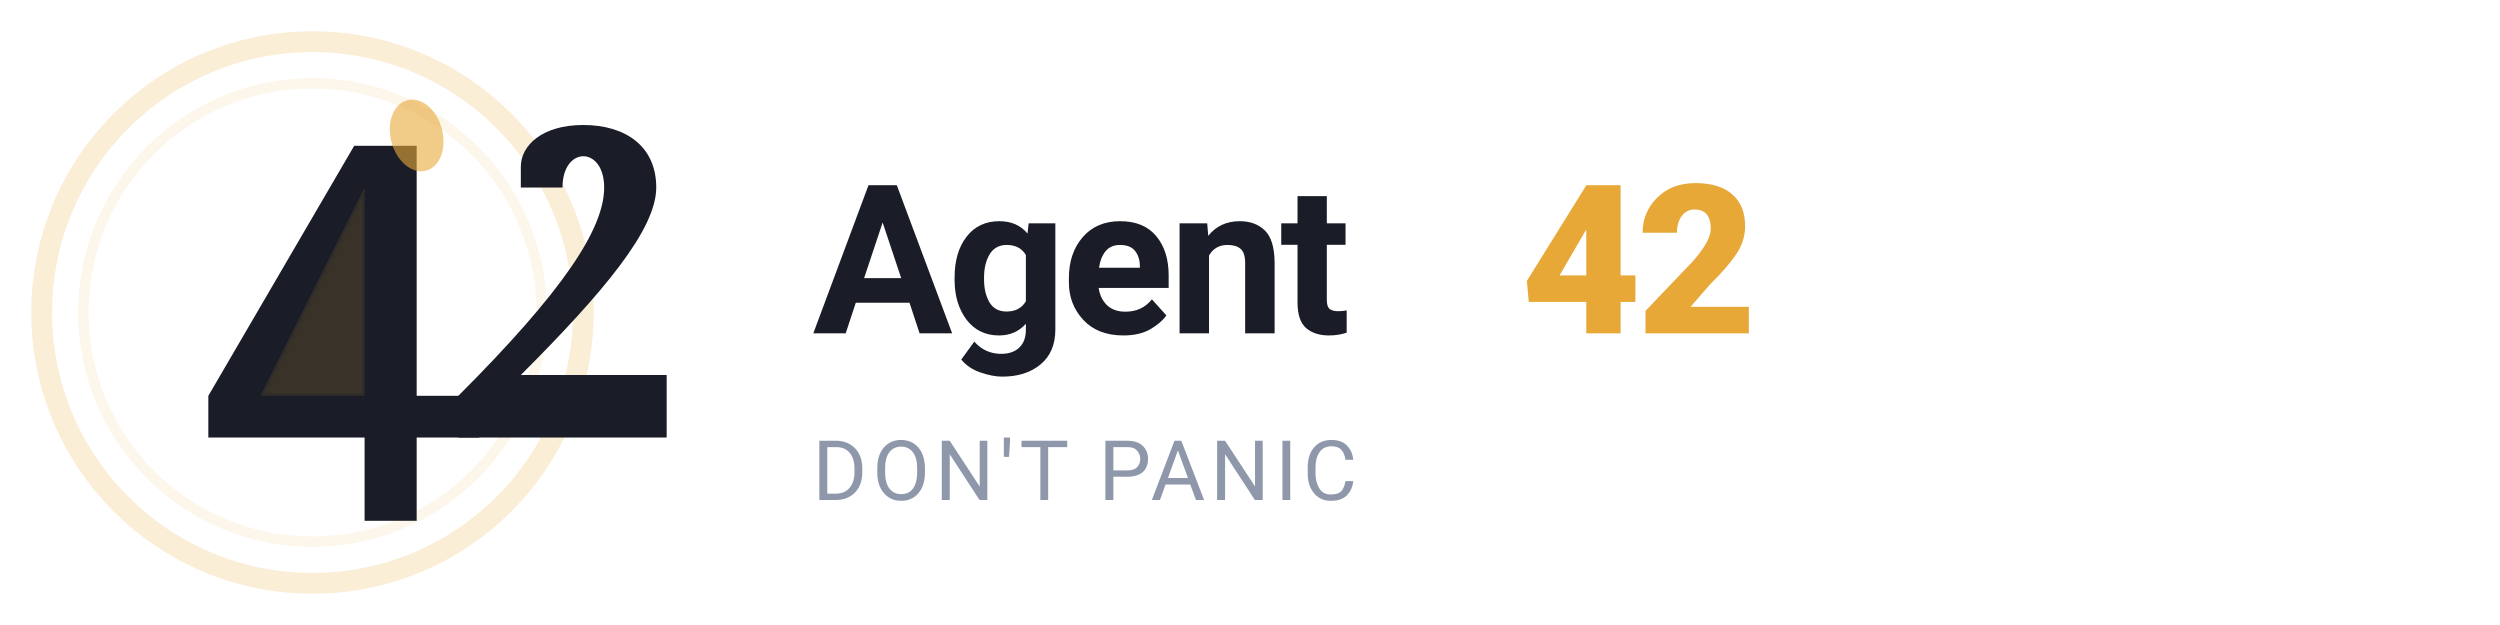
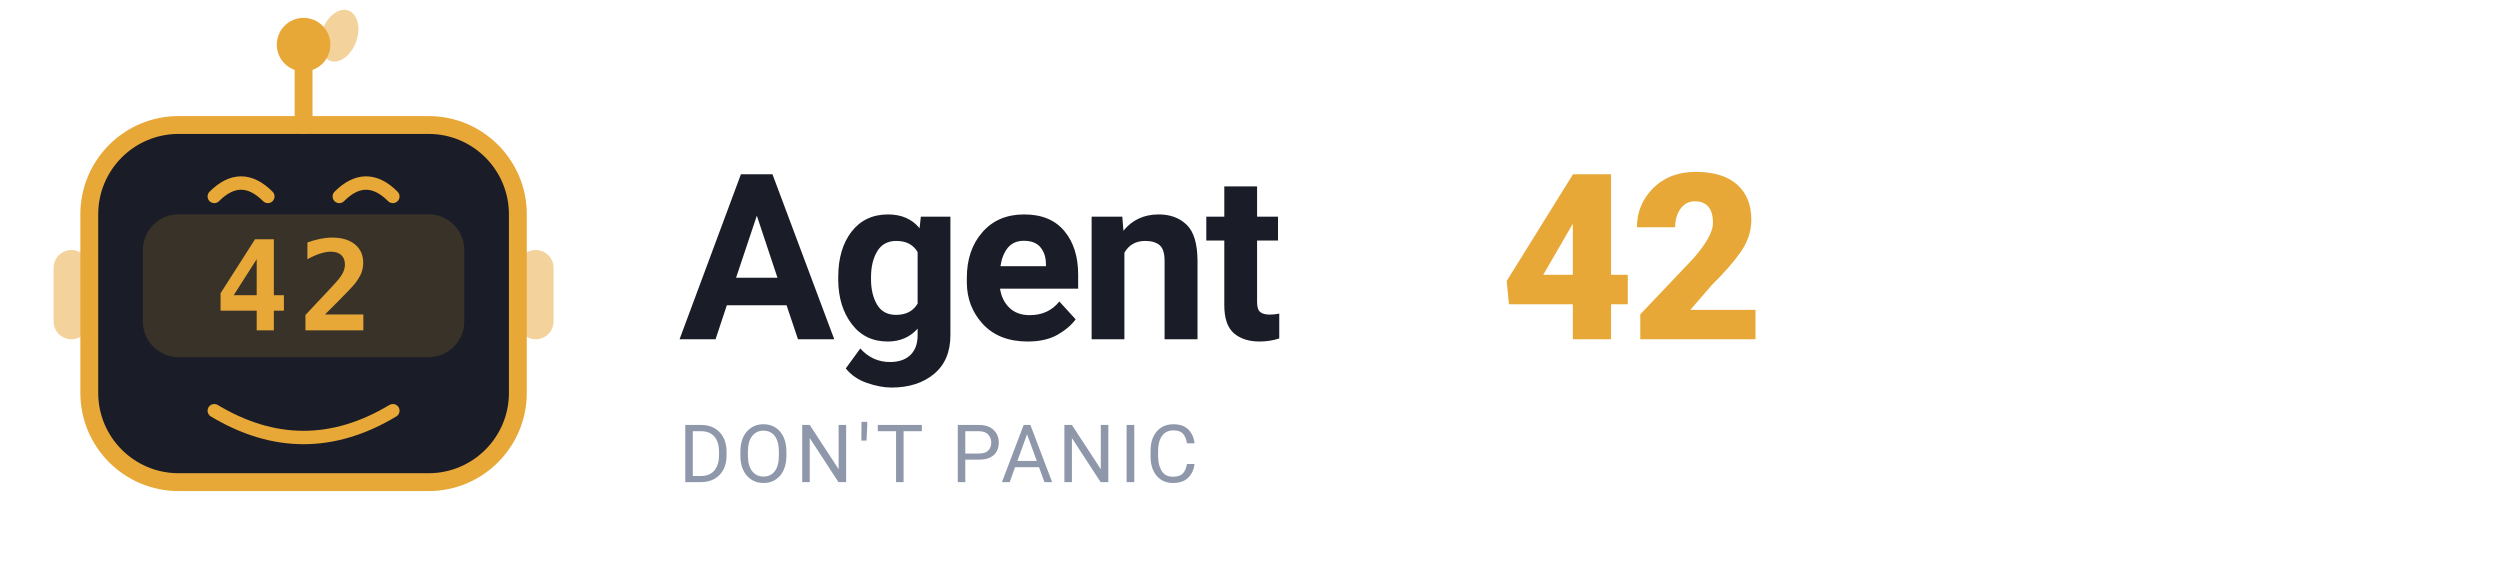
- <svg xmlns="http://www.w3.org/2000/svg" viewBox="0 0 240 60" fill="none">
-   <g>
-     <circle cx="30" cy="30" r="26" fill="none" stroke="#E8A838" stroke-width="2" opacity="0.2" />
-     <circle cx="30" cy="30" r="22" fill="none" stroke="#E8A838" stroke-width="1" opacity="0.1" />
-     <path d="M20 42V38L34 14H40V38H46V42H40V50H35V42H20Z" fill="#1a1d27" />
-     <path d="M25 38L35 18V38H25Z" fill="#E8A838" opacity="0.15" />
-     <path d="M35 38V18L25 38H35Z" fill="none" stroke="#1a1d27" stroke-width="0.5" opacity="0.3" />
-     <path d="M50 16C50 14 52 12 56 12C60 12 63 14 63 18C63 22 58 28 50 36H64V42H44V38C54 28 58 22 58 18C58 16 57 15 56 15C55 15 54 16 54 18H50V16Z" fill="#1a1d27" />
-     <ellipse cx="40" cy="13" rx="2.5" ry="3.5" fill="#E8A838" opacity="0.6" transform="rotate(-15 40 13)" />
+ <svg xmlns="http://www.w3.org/2000/svg" viewBox="0 0 280 64" fill="none">
+   <g transform="translate(4, 2)">
+     <rect x="6" y="12" width="48" height="40" rx="10" fill="#1a1d27" stroke="#E8A838" stroke-width="2" />
+     <line x1="30" y1="12" x2="30" y2="4" stroke="#E8A838" stroke-width="2" stroke-linecap="round" />
+     <circle cx="30" cy="3" r="3" fill="#E8A838" />
+     <rect x="12" y="22" width="36" height="16" rx="4" fill="#E8A838" opacity="0.15" />
+     <text x="20" y="35" font-family="'SF Mono', 'Fira Code', 'Consolas', monospace" font-size="14" font-weight="800" fill="#E8A838" letter-spacing="1">42</text>
+     <path d="M20 20 Q23 17 26 20" fill="none" stroke="#E8A838" stroke-width="1.5" stroke-linecap="round" />
+     <path d="M34 20 Q37 17 40 20" fill="none" stroke="#E8A838" stroke-width="1.5" stroke-linecap="round" />
+     <path d="M20 44 Q30 50 40 44" fill="none" stroke="#E8A838" stroke-width="1.5" stroke-linecap="round" />
+     <rect x="2" y="26" width="4" height="10" rx="2" fill="#E8A838" opacity="0.5" />
+     <rect x="54" y="26" width="4" height="10" rx="2" fill="#E8A838" opacity="0.5" />
+     <ellipse cx="34" cy="2" rx="2" ry="3" fill="#E8A838" opacity="0.5" transform="rotate(20 34 2)" />
  </g>
-   <text x="78" y="32" font-family="-apple-system, BlinkMacSystemFont, 'Segoe UI', Roboto, sans-serif" font-size="20" font-weight="600" fill="#1a1d27" letter-spacing="-0.5">Agent</text>
-   <text x="146" y="32" font-family="-apple-system, BlinkMacSystemFont, 'Segoe UI', Roboto, sans-serif" font-size="20" font-weight="800" fill="#E8A838" letter-spacing="-0.5">42</text>
-   <text x="78" y="48" font-family="-apple-system, BlinkMacSystemFont, 'Segoe UI', Roboto, sans-serif" font-size="8" fill="#8f98aa" letter-spacing="0.5">DON'T PANIC</text>
+   <text x="76" y="38" font-family="-apple-system, BlinkMacSystemFont, 'Segoe UI', Roboto, sans-serif" font-size="26" font-weight="600" fill="#1a1d27" letter-spacing="-0.5">Agent</text>
+   <text x="168" y="38" font-family="-apple-system, BlinkMacSystemFont, 'Segoe UI', Roboto, sans-serif" font-size="26" font-weight="800" fill="#E8A838" letter-spacing="-0.5">42</text>
+   <text x="76" y="54" font-family="-apple-system, BlinkMacSystemFont, 'Segoe UI', Roboto, sans-serif" font-size="9" fill="#8f98aa" letter-spacing="0.5">DON'T PANIC</text>
</svg>
